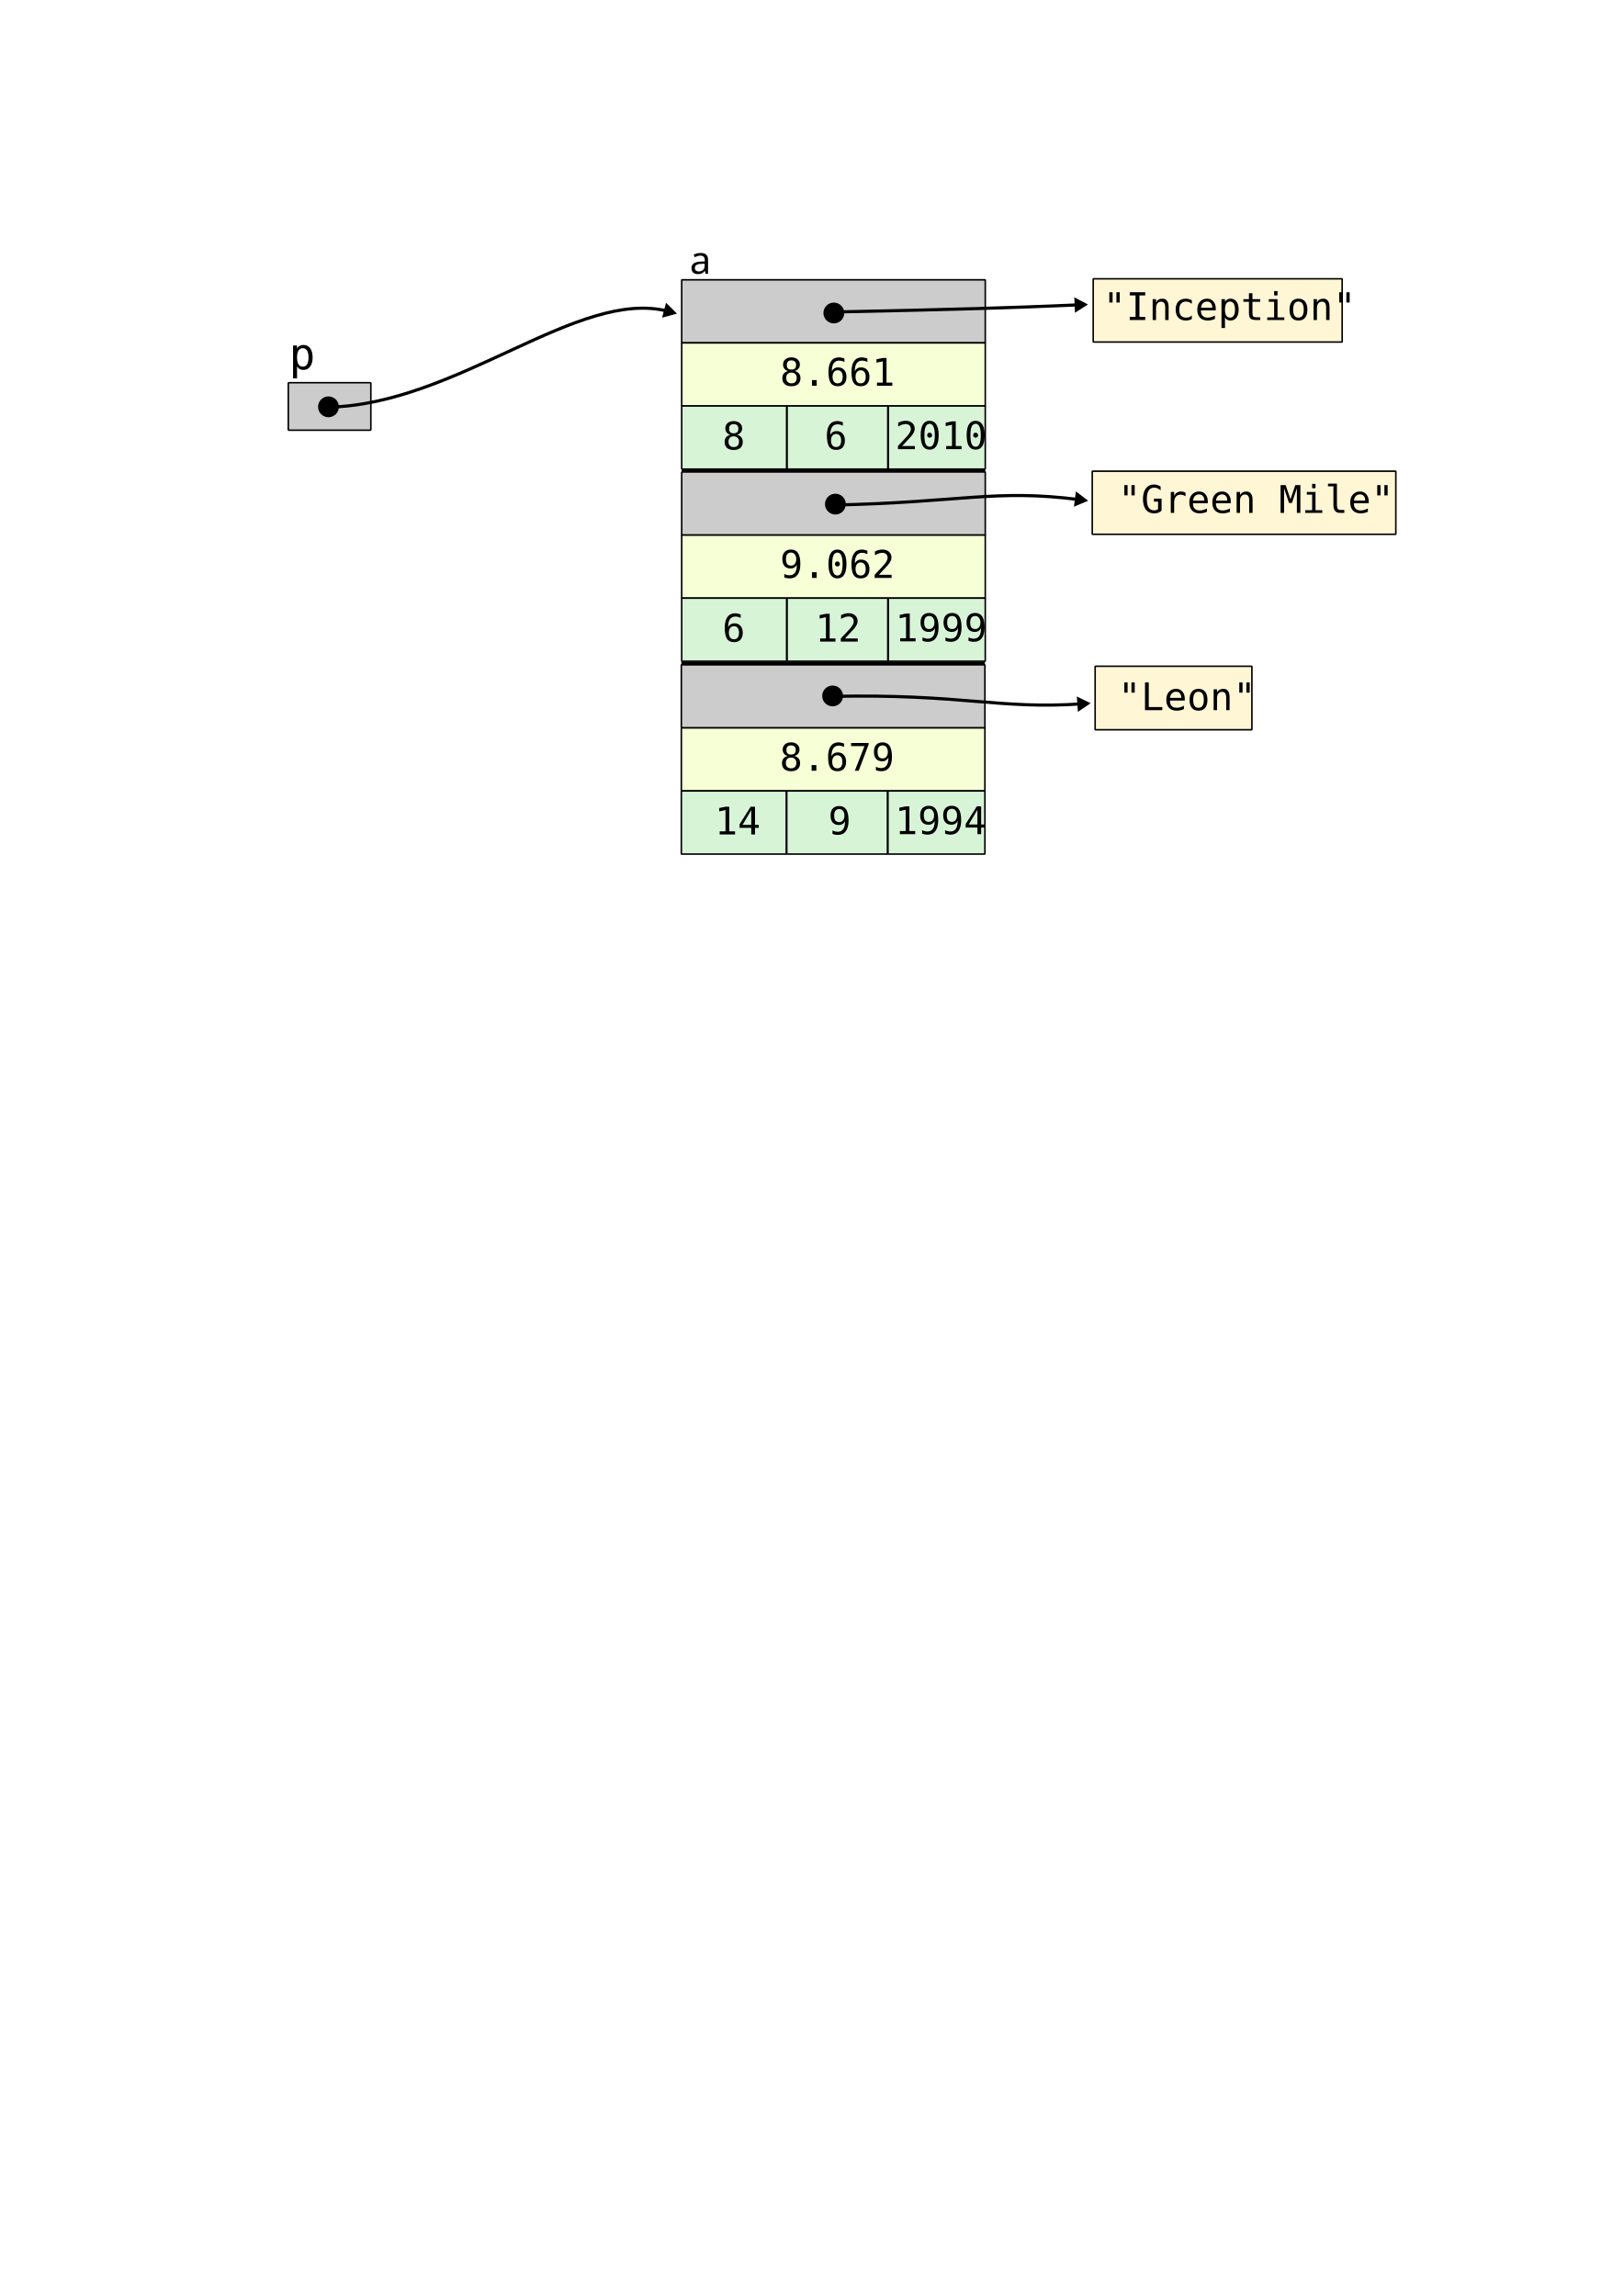
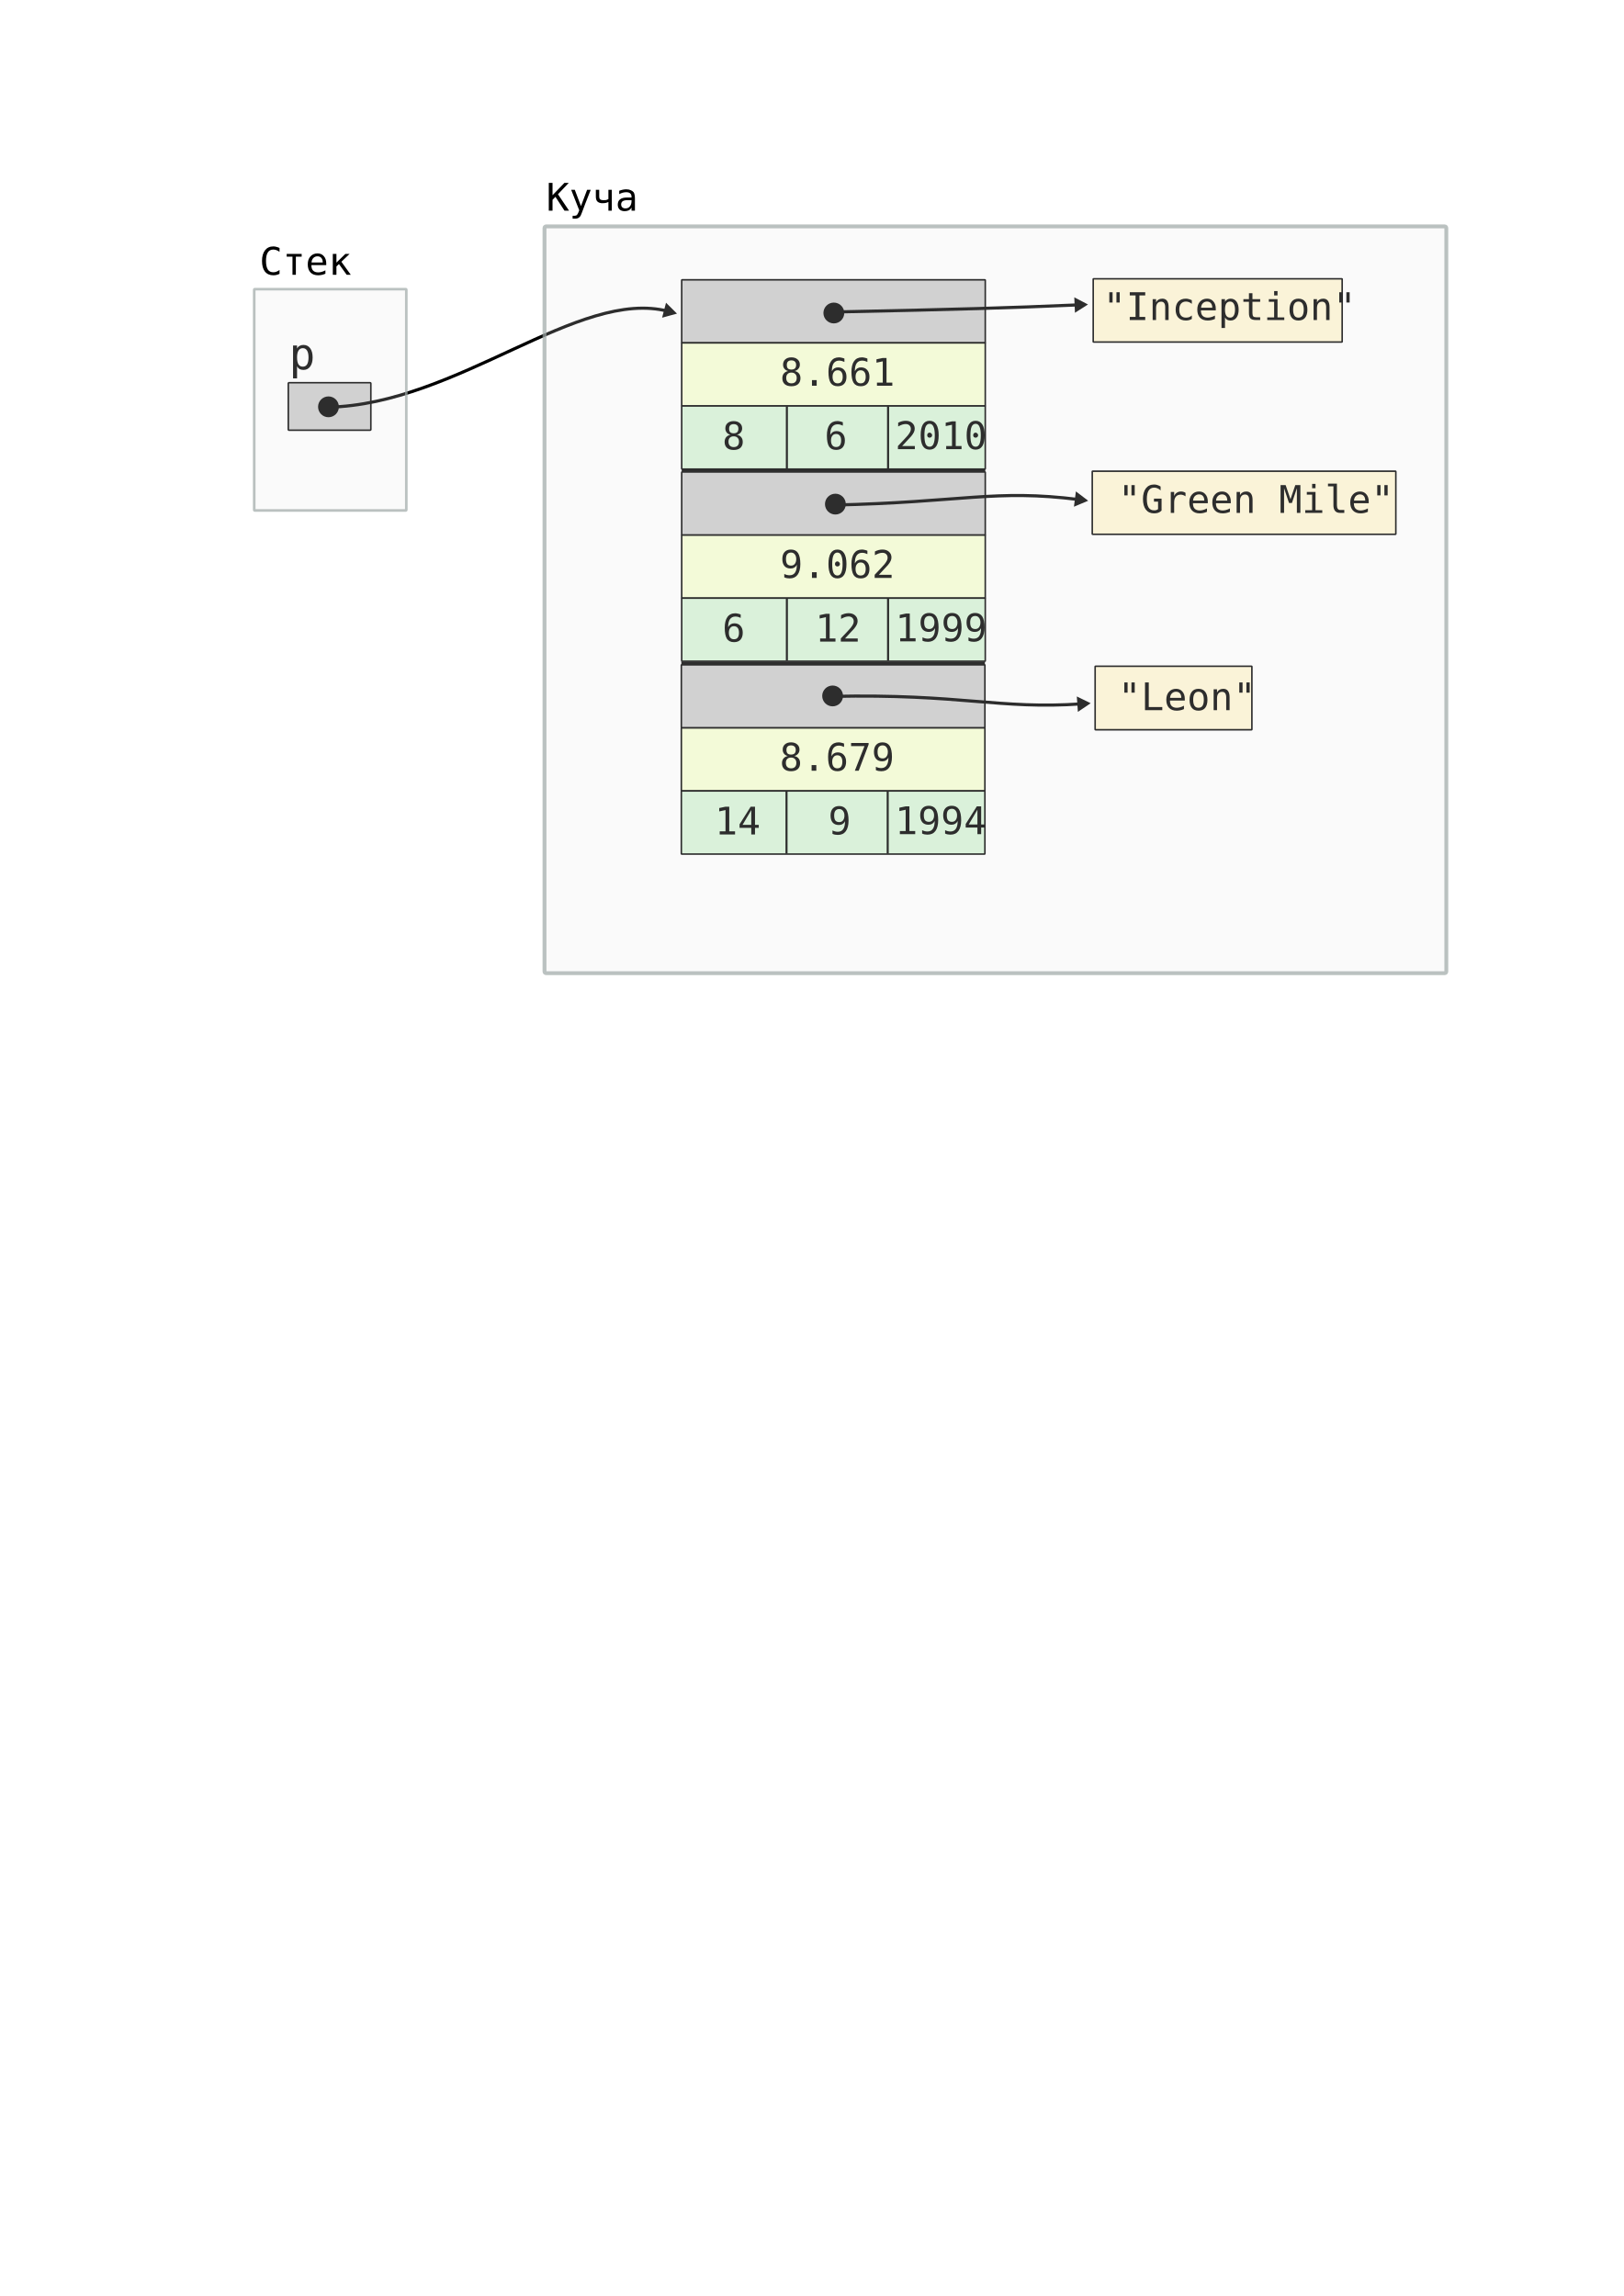
<svg xmlns="http://www.w3.org/2000/svg" width="210mm" height="297mm" viewBox="0 0 210 297" version="1.1" id="svg8">
  <defs id="defs2">
    <marker orient="auto" refY="0.0" refX="0.0" id="TriangleOutM" style="overflow:visible">
      <path id="path4675" d="M 5.77,0.0 L -2.88,5.0 L -2.88,-5.0 L 5.77,0.0 z " style="fill-rule:evenodd;stroke:#000000;stroke-width:1pt;stroke-opacity:1;fill:#000000;fill-opacity:1" transform="scale(0.4)" />
    </marker>
    <marker orient="auto" refY="0" refX="0" id="TriangleOutM-3" style="overflow:visible">
      <path id="path4675-1" d="M 5.77,0 -2.88,5 V -5 Z" style="fill:#000000;fill-opacity:1;fill-rule:evenodd;stroke:#000000;stroke-width:1pt;stroke-opacity:1" transform="scale(0.4)" />
    </marker>
    <marker orient="auto" refY="0" refX="0" id="TriangleOutM-0" style="overflow:visible">
      <path id="path4675-10" d="M 5.77,0 -2.88,5 V -5 Z" style="fill:#000000;fill-opacity:1;fill-rule:evenodd;stroke:#000000;stroke-width:1pt;stroke-opacity:1" transform="scale(0.4)" />
    </marker>
    <marker orient="auto" refY="0" refX="0" id="TriangleOutM-34" style="overflow:visible">
      <path id="path4675-7" d="M 5.77,0 -2.88,5 V -5 Z" style="fill:#000000;fill-opacity:1;fill-rule:evenodd;stroke:#000000;stroke-width:1pt;stroke-opacity:1" transform="scale(0.4)" />
    </marker>
    <marker orient="auto" refY="0" refX="0" id="TriangleOutM-34-1" style="overflow:visible">
      <path id="path4675-7-3" d="M 5.77,0 -2.88,5 V -5 Z" style="fill:#000000;fill-opacity:1;fill-rule:evenodd;stroke:#000000;stroke-width:1pt;stroke-opacity:1" transform="scale(0.4)" />
    </marker>
    <marker orient="auto" refY="0" refX="0" id="TriangleOutM-34-1-9" style="overflow:visible">
      <path id="path4675-7-3-4" d="M 5.77,0 -2.88,5 V -5 Z" style="fill:#000000;fill-opacity:1;fill-rule:evenodd;stroke:#000000;stroke-width:1pt;stroke-opacity:1" transform="scale(0.4)" />
    </marker>
  </defs>
  <g id="layer1">
    <rect style="opacity:1;fill:#cccccc;fill-opacity:1;stroke:#000000;stroke-width:0.2;stroke-miterlimit:4;stroke-dasharray:none;stroke-dashoffset:0;stroke-opacity:1" id="rect4524" width="10.678" height="6.142" x="37.286" y="49.507" ry="0.072" />
    <circle style="opacity:1;fill:#000000;fill-opacity:1;stroke:none;stroke-width:0.285;stroke-miterlimit:4;stroke-dasharray:none;stroke-dashoffset:0;stroke-opacity:1" id="path4526" cx="42.483" cy="52.625" r="1.346" />
    <path style="fill:none;stroke:#000000;stroke-width:0.406;stroke-linecap:butt;stroke-linejoin:miter;stroke-miterlimit:4;stroke-dasharray:none;stroke-opacity:1;marker-end:url(#TriangleOutM)" d="M 42.441,52.673 C 59.212,52.316 74.798,37.213 86.443,40.274" id="path4528" />
    <text xml:space="preserve" style="font-style:normal;font-weight:normal;font-size:4.939px;line-height:1.25;font-family:sans-serif;letter-spacing:0px;word-spacing:0px;fill:#000000;fill-opacity:1;stroke:none;stroke-width:0.265" x="37.385" y="47.772" id="text5330-5">
      <tspan id="tspan5328-2" x="37.385" y="47.772" style="font-style:normal;font-variant:normal;font-weight:normal;font-stretch:normal;font-size:5.644px;font-family:Consolas;-inkscape-font-specification:Consolas;stroke-width:0.265">p</tspan>
    </text>
    <rect style="opacity:1;fill:#cccccc;fill-opacity:1;stroke:#000000;stroke-width:0.2;stroke-miterlimit:4;stroke-dasharray:none;stroke-dashoffset:0;stroke-opacity:1" id="rect8941" width="39.262" height="8.161" x="88.167" y="36.194" ry="0.038" />
    <rect style="opacity:1;fill:#f6ffd5;fill-opacity:1;stroke:#000000;stroke-width:0.2;stroke-miterlimit:4;stroke-dasharray:none;stroke-dashoffset:0;stroke-opacity:1" id="rect8941-0" width="39.262" height="8.161" x="88.167" y="44.354" ry="0.038" />
    <rect style="opacity:1;fill:#d7f4d7;fill-opacity:1;stroke:#000000;stroke-width:0.2;stroke-miterlimit:4;stroke-dasharray:none;stroke-dashoffset:0;stroke-opacity:1" id="rect8941-5" width="39.262" height="8.161" x="88.167" y="52.515" ry="0.038" />
-     <text xml:space="preserve" style="font-style:normal;font-weight:normal;font-size:4.939px;line-height:1.25;font-family:sans-serif;letter-spacing:0px;word-spacing:0px;fill:#000000;fill-opacity:1;stroke:none;stroke-width:0.265" x="89.201" y="35.41" id="text8995">
-       <tspan id="tspan8993" x="89.201" y="35.41" style="stroke-width:0.265">a</tspan>
-     </text>
    <path style="fill:none;stroke:#000000;stroke-width:0.265px;stroke-linecap:butt;stroke-linejoin:miter;stroke-opacity:1" d="M 101.77,60.623 V 52.544" id="path9537" />
    <path style="fill:none;stroke:#000000;stroke-width:0.265px;stroke-linecap:butt;stroke-linejoin:miter;stroke-opacity:1" d="M 114.858,60.623 V 52.544" id="path9539" />
    <text xml:space="preserve" style="font-style:normal;font-weight:normal;font-size:4.939px;line-height:1.25;font-family:sans-serif;letter-spacing:0px;word-spacing:0px;fill:#000000;fill-opacity:1;stroke:none;stroke-width:0.265" x="100.872" y="49.898" id="text9547">
      <tspan id="tspan9545" x="100.872" y="49.898" style="font-style:normal;font-variant:normal;font-weight:normal;font-stretch:normal;font-family:Consolas;-inkscape-font-specification:Consolas;stroke-width:0.265">8.661</tspan>
    </text>
    <text xml:space="preserve" style="font-style:normal;font-weight:normal;font-size:4.939px;line-height:1.25;font-family:sans-serif;letter-spacing:0px;word-spacing:0px;fill:#000000;fill-opacity:1;stroke:none;stroke-width:0.265" x="93.408" y="58.144" id="text9547-5">
      <tspan id="tspan9545-2" x="93.408" y="58.144" style="font-style:normal;font-variant:normal;font-weight:normal;font-stretch:normal;font-family:Consolas;-inkscape-font-specification:Consolas;stroke-width:0.265">8</tspan>
    </text>
    <text xml:space="preserve" style="font-style:normal;font-weight:normal;font-size:4.939px;line-height:1.25;font-family:sans-serif;letter-spacing:0px;word-spacing:0px;fill:#000000;fill-opacity:1;stroke:none;stroke-width:0.265" x="106.618" y="58.134" id="text9547-5-0">
      <tspan id="tspan9545-2-0" x="106.618" y="58.134" style="font-style:normal;font-variant:normal;font-weight:normal;font-stretch:normal;font-family:Consolas;-inkscape-font-specification:Consolas;stroke-width:0.265">6</tspan>
    </text>
    <text xml:space="preserve" style="font-style:normal;font-weight:normal;font-size:4.939px;line-height:1.25;font-family:sans-serif;letter-spacing:0px;word-spacing:0px;fill:#000000;fill-opacity:1;stroke:none;stroke-width:0.265" x="115.772" y="58.1" id="text9547-5-1">
      <tspan id="tspan9545-2-7" x="115.772" y="58.1" style="font-style:normal;font-variant:normal;font-weight:normal;font-stretch:normal;font-family:Consolas;-inkscape-font-specification:Consolas;stroke-width:0.265">2010</tspan>
    </text>
    <rect style="opacity:1;fill:#cccccc;fill-opacity:1;stroke:#000000;stroke-width:0.2;stroke-miterlimit:4;stroke-dasharray:none;stroke-dashoffset:0;stroke-opacity:1" id="rect8941-52" width="39.262" height="8.161" x="88.167" y="61.053" ry="0.038" />
    <rect style="opacity:1;fill:#f6ffd5;fill-opacity:1;stroke:#000000;stroke-width:0.2;stroke-miterlimit:4;stroke-dasharray:none;stroke-dashoffset:0;stroke-opacity:1" id="rect8941-0-2" width="39.262" height="8.161" x="88.167" y="69.214" ry="0.038" />
    <rect style="opacity:1;fill:#d7f4d7;fill-opacity:1;stroke:#000000;stroke-width:0.2;stroke-miterlimit:4;stroke-dasharray:none;stroke-dashoffset:0;stroke-opacity:1" id="rect8941-5-1" width="39.262" height="8.161" x="88.167" y="77.374" ry="0.038" />
    <path style="fill:none;stroke:#000000;stroke-width:0.265px;stroke-linecap:butt;stroke-linejoin:miter;stroke-opacity:1" d="M 101.77,85.483 V 77.403" id="path9537-8" />
    <path style="fill:none;stroke:#000000;stroke-width:0.265px;stroke-linecap:butt;stroke-linejoin:miter;stroke-opacity:1" d="M 114.858,85.483 V 77.403" id="path9539-0" />
    <text xml:space="preserve" style="font-style:normal;font-weight:normal;font-size:4.939px;line-height:1.25;font-family:sans-serif;letter-spacing:0px;word-spacing:0px;fill:#000000;fill-opacity:1;stroke:none;stroke-width:0.265" x="100.872" y="74.758" id="text9547-0">
      <tspan id="tspan9545-4" x="100.872" y="74.758" style="font-style:normal;font-variant:normal;font-weight:normal;font-stretch:normal;font-family:Consolas;-inkscape-font-specification:Consolas;stroke-width:0.265">9.062</tspan>
    </text>
    <text xml:space="preserve" style="font-style:normal;font-weight:normal;font-size:4.939px;line-height:1.25;font-family:sans-serif;letter-spacing:0px;word-spacing:0px;fill:#000000;fill-opacity:1;stroke:none;stroke-width:0.265" x="93.408" y="83.004" id="text9547-5-5">
      <tspan id="tspan9545-2-9" x="93.408" y="83.004" style="font-style:normal;font-variant:normal;font-weight:normal;font-stretch:normal;font-family:Consolas;-inkscape-font-specification:Consolas;stroke-width:0.265">6</tspan>
    </text>
    <text xml:space="preserve" style="font-style:normal;font-weight:normal;font-size:4.939px;line-height:1.25;font-family:sans-serif;letter-spacing:0px;word-spacing:0px;fill:#000000;fill-opacity:1;stroke:none;stroke-width:0.265" x="105.415" y="82.993" id="text9547-5-0-6">
      <tspan id="tspan9545-2-0-5" x="105.415" y="82.993" style="font-style:normal;font-variant:normal;font-weight:normal;font-stretch:normal;font-family:Consolas;-inkscape-font-specification:Consolas;stroke-width:0.265">12</tspan>
    </text>
    <text xml:space="preserve" style="font-style:normal;font-weight:normal;font-size:4.939px;line-height:1.25;font-family:sans-serif;letter-spacing:0px;word-spacing:0px;fill:#000000;fill-opacity:1;stroke:none;stroke-width:0.265" x="115.772" y="82.96" id="text9547-5-1-6">
      <tspan id="tspan9545-2-7-1" x="115.772" y="82.96" style="font-style:normal;font-variant:normal;font-weight:normal;font-stretch:normal;font-family:Consolas;-inkscape-font-specification:Consolas;stroke-width:0.265">1999</tspan>
    </text>
    <path style="fill:none;stroke:#000000;stroke-width:0.4;stroke-linecap:butt;stroke-linejoin:miter;stroke-miterlimit:4;stroke-dasharray:none;stroke-opacity:1" d="m 88.167,60.841 h 39.262" id="path9654" />
    <rect style="opacity:1;fill:#cccccc;fill-opacity:1;stroke:#000000;stroke-width:0.2;stroke-miterlimit:4;stroke-dasharray:none;stroke-dashoffset:0;stroke-opacity:1" id="rect8941-52-4" width="39.262" height="8.161" x="88.12" y="85.996" ry="0.038" />
    <rect style="opacity:1;fill:#f6ffd5;fill-opacity:1;stroke:#000000;stroke-width:0.2;stroke-miterlimit:4;stroke-dasharray:none;stroke-dashoffset:0;stroke-opacity:1" id="rect8941-0-2-8" width="39.262" height="8.161" x="88.12" y="94.156" ry="0.038" />
    <rect style="opacity:1;fill:#d7f4d7;fill-opacity:1;stroke:#000000;stroke-width:0.2;stroke-miterlimit:4;stroke-dasharray:none;stroke-dashoffset:0;stroke-opacity:1" id="rect8941-5-1-4" width="39.262" height="8.161" x="88.12" y="102.317" ry="0.038" />
    <path style="fill:none;stroke:#000000;stroke-width:0.265px;stroke-linecap:butt;stroke-linejoin:miter;stroke-opacity:1" d="m 101.723,110.425 v -8.079" id="path9537-8-6" />
    <path style="fill:none;stroke:#000000;stroke-width:0.265px;stroke-linecap:butt;stroke-linejoin:miter;stroke-opacity:1" d="m 114.81,110.425 v -8.079" id="path9539-0-3" />
    <text xml:space="preserve" style="font-style:normal;font-weight:normal;font-size:4.939px;line-height:1.25;font-family:sans-serif;letter-spacing:0px;word-spacing:0px;fill:#000000;fill-opacity:1;stroke:none;stroke-width:0.265" x="100.825" y="99.7" id="text9547-0-3">
      <tspan id="tspan9545-4-5" x="100.825" y="99.7" style="font-style:normal;font-variant:normal;font-weight:normal;font-stretch:normal;font-family:Consolas;-inkscape-font-specification:Consolas;stroke-width:0.265">8.679</tspan>
    </text>
    <text xml:space="preserve" style="font-style:normal;font-weight:normal;font-size:4.939px;line-height:1.25;font-family:sans-serif;letter-spacing:0px;word-spacing:0px;fill:#000000;fill-opacity:1;stroke:none;stroke-width:0.265" x="92.426" y="107.946" id="text9547-5-5-1">
      <tspan id="tspan9545-2-9-9" x="92.426" y="107.946" style="font-style:normal;font-variant:normal;font-weight:normal;font-stretch:normal;font-family:Consolas;-inkscape-font-specification:Consolas;stroke-width:0.265">14</tspan>
    </text>
    <text xml:space="preserve" style="font-style:normal;font-weight:normal;font-size:4.939px;line-height:1.25;font-family:sans-serif;letter-spacing:0px;word-spacing:0px;fill:#000000;fill-opacity:1;stroke:none;stroke-width:0.265" x="107.105" y="107.935" id="text9547-5-0-6-4">
      <tspan id="tspan9545-2-0-5-6" x="107.105" y="107.935" style="font-style:normal;font-variant:normal;font-weight:normal;font-stretch:normal;font-family:Consolas;-inkscape-font-specification:Consolas;stroke-width:0.265">9</tspan>
    </text>
    <text xml:space="preserve" style="font-style:normal;font-weight:normal;font-size:4.939px;line-height:1.25;font-family:sans-serif;letter-spacing:0px;word-spacing:0px;fill:#000000;fill-opacity:1;stroke:none;stroke-width:0.265" x="115.725" y="107.902" id="text9547-5-1-6-9">
      <tspan id="tspan9545-2-7-1-3" x="115.725" y="107.902" style="font-style:normal;font-variant:normal;font-weight:normal;font-stretch:normal;font-family:Consolas;-inkscape-font-specification:Consolas;stroke-width:0.265">1994</tspan>
    </text>
    <path style="fill:none;stroke:#000000;stroke-width:0.4;stroke-linecap:butt;stroke-linejoin:miter;stroke-miterlimit:4;stroke-dasharray:none;stroke-opacity:1" d="M 88.12,85.783 H 127.381" id="path9654-9" />
    <rect style="opacity:1;fill:#fff6d5;fill-opacity:1;stroke:#000000;stroke-width:0.2;stroke-miterlimit:4;stroke-dasharray:none;stroke-dashoffset:0;stroke-opacity:1" id="rect8941-57" width="32.198" height="8.179" x="141.39" y="36.064" ry="0.038" />
    <text xml:space="preserve" style="font-style:normal;font-weight:normal;font-size:4.939px;line-height:1.25;font-family:sans-serif;letter-spacing:0px;word-spacing:0px;fill:#000000;fill-opacity:1;stroke:none;stroke-width:0.265" x="142.662" y="41.396" id="text9543-5">
      <tspan id="tspan9541-1" x="142.662" y="41.396" style="font-style:normal;font-variant:normal;font-weight:normal;font-stretch:normal;font-family:Consolas;-inkscape-font-specification:Consolas;stroke-width:0.265">"Inception"</tspan>
    </text>
    <rect style="opacity:1;fill:#fff6d5;fill-opacity:1;stroke:#000000;stroke-width:0.2;stroke-miterlimit:4;stroke-dasharray:none;stroke-dashoffset:0;stroke-opacity:1" id="rect8941-52-5" width="39.262" height="8.161" x="141.266" y="60.952" ry="0.038" />
    <text xml:space="preserve" style="font-style:normal;font-weight:normal;font-size:4.939px;line-height:1.25;font-family:sans-serif;letter-spacing:0px;word-spacing:0px;fill:#000000;fill-opacity:1;stroke:none;stroke-width:0.265" x="144.6" y="66.341" id="text9543-7-1">
      <tspan id="tspan9541-7-4" x="144.6" y="66.341" style="font-style:normal;font-variant:normal;font-weight:normal;font-stretch:normal;font-family:Consolas;-inkscape-font-specification:Consolas;stroke-width:0.265">"Green Mile"</tspan>
    </text>
    <rect style="opacity:1;fill:#fff6d5;fill-opacity:1;stroke:#000000;stroke-width:0.2;stroke-miterlimit:4;stroke-dasharray:none;stroke-dashoffset:0;stroke-opacity:1" id="rect8941-52-4-5" width="20.274" height="8.216" x="141.638" y="86.182" ry="0.038" />
    <text xml:space="preserve" style="font-style:normal;font-weight:normal;font-size:4.939px;line-height:1.25;font-family:sans-serif;letter-spacing:0px;word-spacing:0px;fill:#000000;fill-opacity:1;stroke:none;stroke-width:0.265" x="144.6" y="91.865" id="text9543-7-5-0">
      <tspan id="tspan9541-7-9-9" x="144.6" y="91.865" style="font-style:normal;font-variant:normal;font-weight:normal;font-stretch:normal;font-family:Consolas;-inkscape-font-specification:Consolas;stroke-width:0.265">"Leon"</tspan>
    </text>
    <circle style="opacity:1;fill:#000000;fill-opacity:1;stroke:none;stroke-width:0.285;stroke-miterlimit:4;stroke-dasharray:none;stroke-dashoffset:0;stroke-opacity:1" id="path4526-8" cx="107.686" cy="90.023" r="1.346" />
    <circle style="opacity:1;fill:#000000;fill-opacity:1;stroke:none;stroke-width:0.285;stroke-miterlimit:4;stroke-dasharray:none;stroke-dashoffset:0;stroke-opacity:1" id="path4526-9" cx="108.044" cy="65.21" r="1.346" />
    <circle style="opacity:1;fill:#000000;fill-opacity:1;stroke:none;stroke-width:0.285;stroke-miterlimit:4;stroke-dasharray:none;stroke-dashoffset:0;stroke-opacity:1" id="path4526-87" cx="107.843" cy="40.488" r="1.346" />
    <path style="fill:none;stroke:#000000;stroke-width:0.406;stroke-linecap:butt;stroke-linejoin:miter;stroke-miterlimit:4;stroke-dasharray:none;stroke-opacity:1;marker-end:url(#TriangleOutM-34)" d="m 107.603,90.082 c 16.771,-0.357 21.6,1.712 32.309,0.964" id="path4528-9" />
    <path style="fill:none;stroke:#000000;stroke-width:0.406;stroke-linecap:butt;stroke-linejoin:miter;stroke-miterlimit:4;stroke-dasharray:none;stroke-opacity:1;marker-end:url(#TriangleOutM-34-1)" d="m 107.753,65.334 c 16.771,-0.357 20.865,-2.096 31.841,-0.706" id="path4528-9-9" />
    <path style="fill:none;stroke:#000000;stroke-width:0.406;stroke-linecap:butt;stroke-linejoin:miter;stroke-miterlimit:4;stroke-dasharray:none;stroke-opacity:1;marker-end:url(#TriangleOutM-34-1-9)" d="m 107.98,40.357 c 16.771,-0.357 22.069,-0.518 31.581,-0.923" id="path4528-9-9-2" />
+     <rect style="opacity:1;fill:#e6e6e6;fill-opacity:0.196;stroke:#9fa9a8;stroke-width:0.337;stroke-miterlimit:4;stroke-dasharray:none;stroke-dashoffset:0;stroke-opacity:0.709" id="rect67" width="19.673" height="28.627" x="32.878" y="37.405" ry="0.061" />
+     <rect style="opacity:1;fill:#e6e6e6;fill-opacity:0.196;stroke:#9fa9a8;stroke-width:0.5;stroke-miterlimit:4;stroke-dasharray:none;stroke-dashoffset:0;stroke-opacity:0.709" id="rect67-1" width="116.636" height="96.6" x="70.422" y="29.285" ry="0.206" />
+     <text xml:space="preserve" style="font-style:normal;font-variant:normal;font-weight:normal;font-stretch:normal;font-size:4.939px;line-height:1.25;font-family:Consolas;-inkscape-font-specification:'Consolas, Normal';font-variant-ligatures:normal;font-variant-caps:normal;font-variant-numeric:normal;font-feature-settings:normal;text-align:start;letter-spacing:0px;word-spacing:0px;writing-mode:lr-tb;text-anchor:start;fill:#000000;fill-opacity:1;stroke:none;stroke-width:0.265" x="33.557" y="35.545" id="text912">
+       <tspan id="tspan910" x="33.557" y="35.545" style="stroke-width:0.265">Стек</tspan>
+     </text>
+     <text xml:space="preserve" style="font-style:normal;font-variant:normal;font-weight:normal;font-stretch:normal;font-size:4.939px;line-height:1.25;font-family:Consolas;-inkscape-font-specification:'Consolas, Normal';font-variant-ligatures:normal;font-variant-caps:normal;font-variant-numeric:normal;font-feature-settings:normal;text-align:start;letter-spacing:0px;word-spacing:0px;writing-mode:lr-tb;text-anchor:start;fill:#000000;fill-opacity:1;stroke:none;stroke-width:0.265" x="70.648" y="27.254" id="text912-1">
+       <tspan id="tspan910-8" x="70.648" y="27.254" style="stroke-width:0.265">Куча</tspan>
+     </text>
  </g>
</svg>
